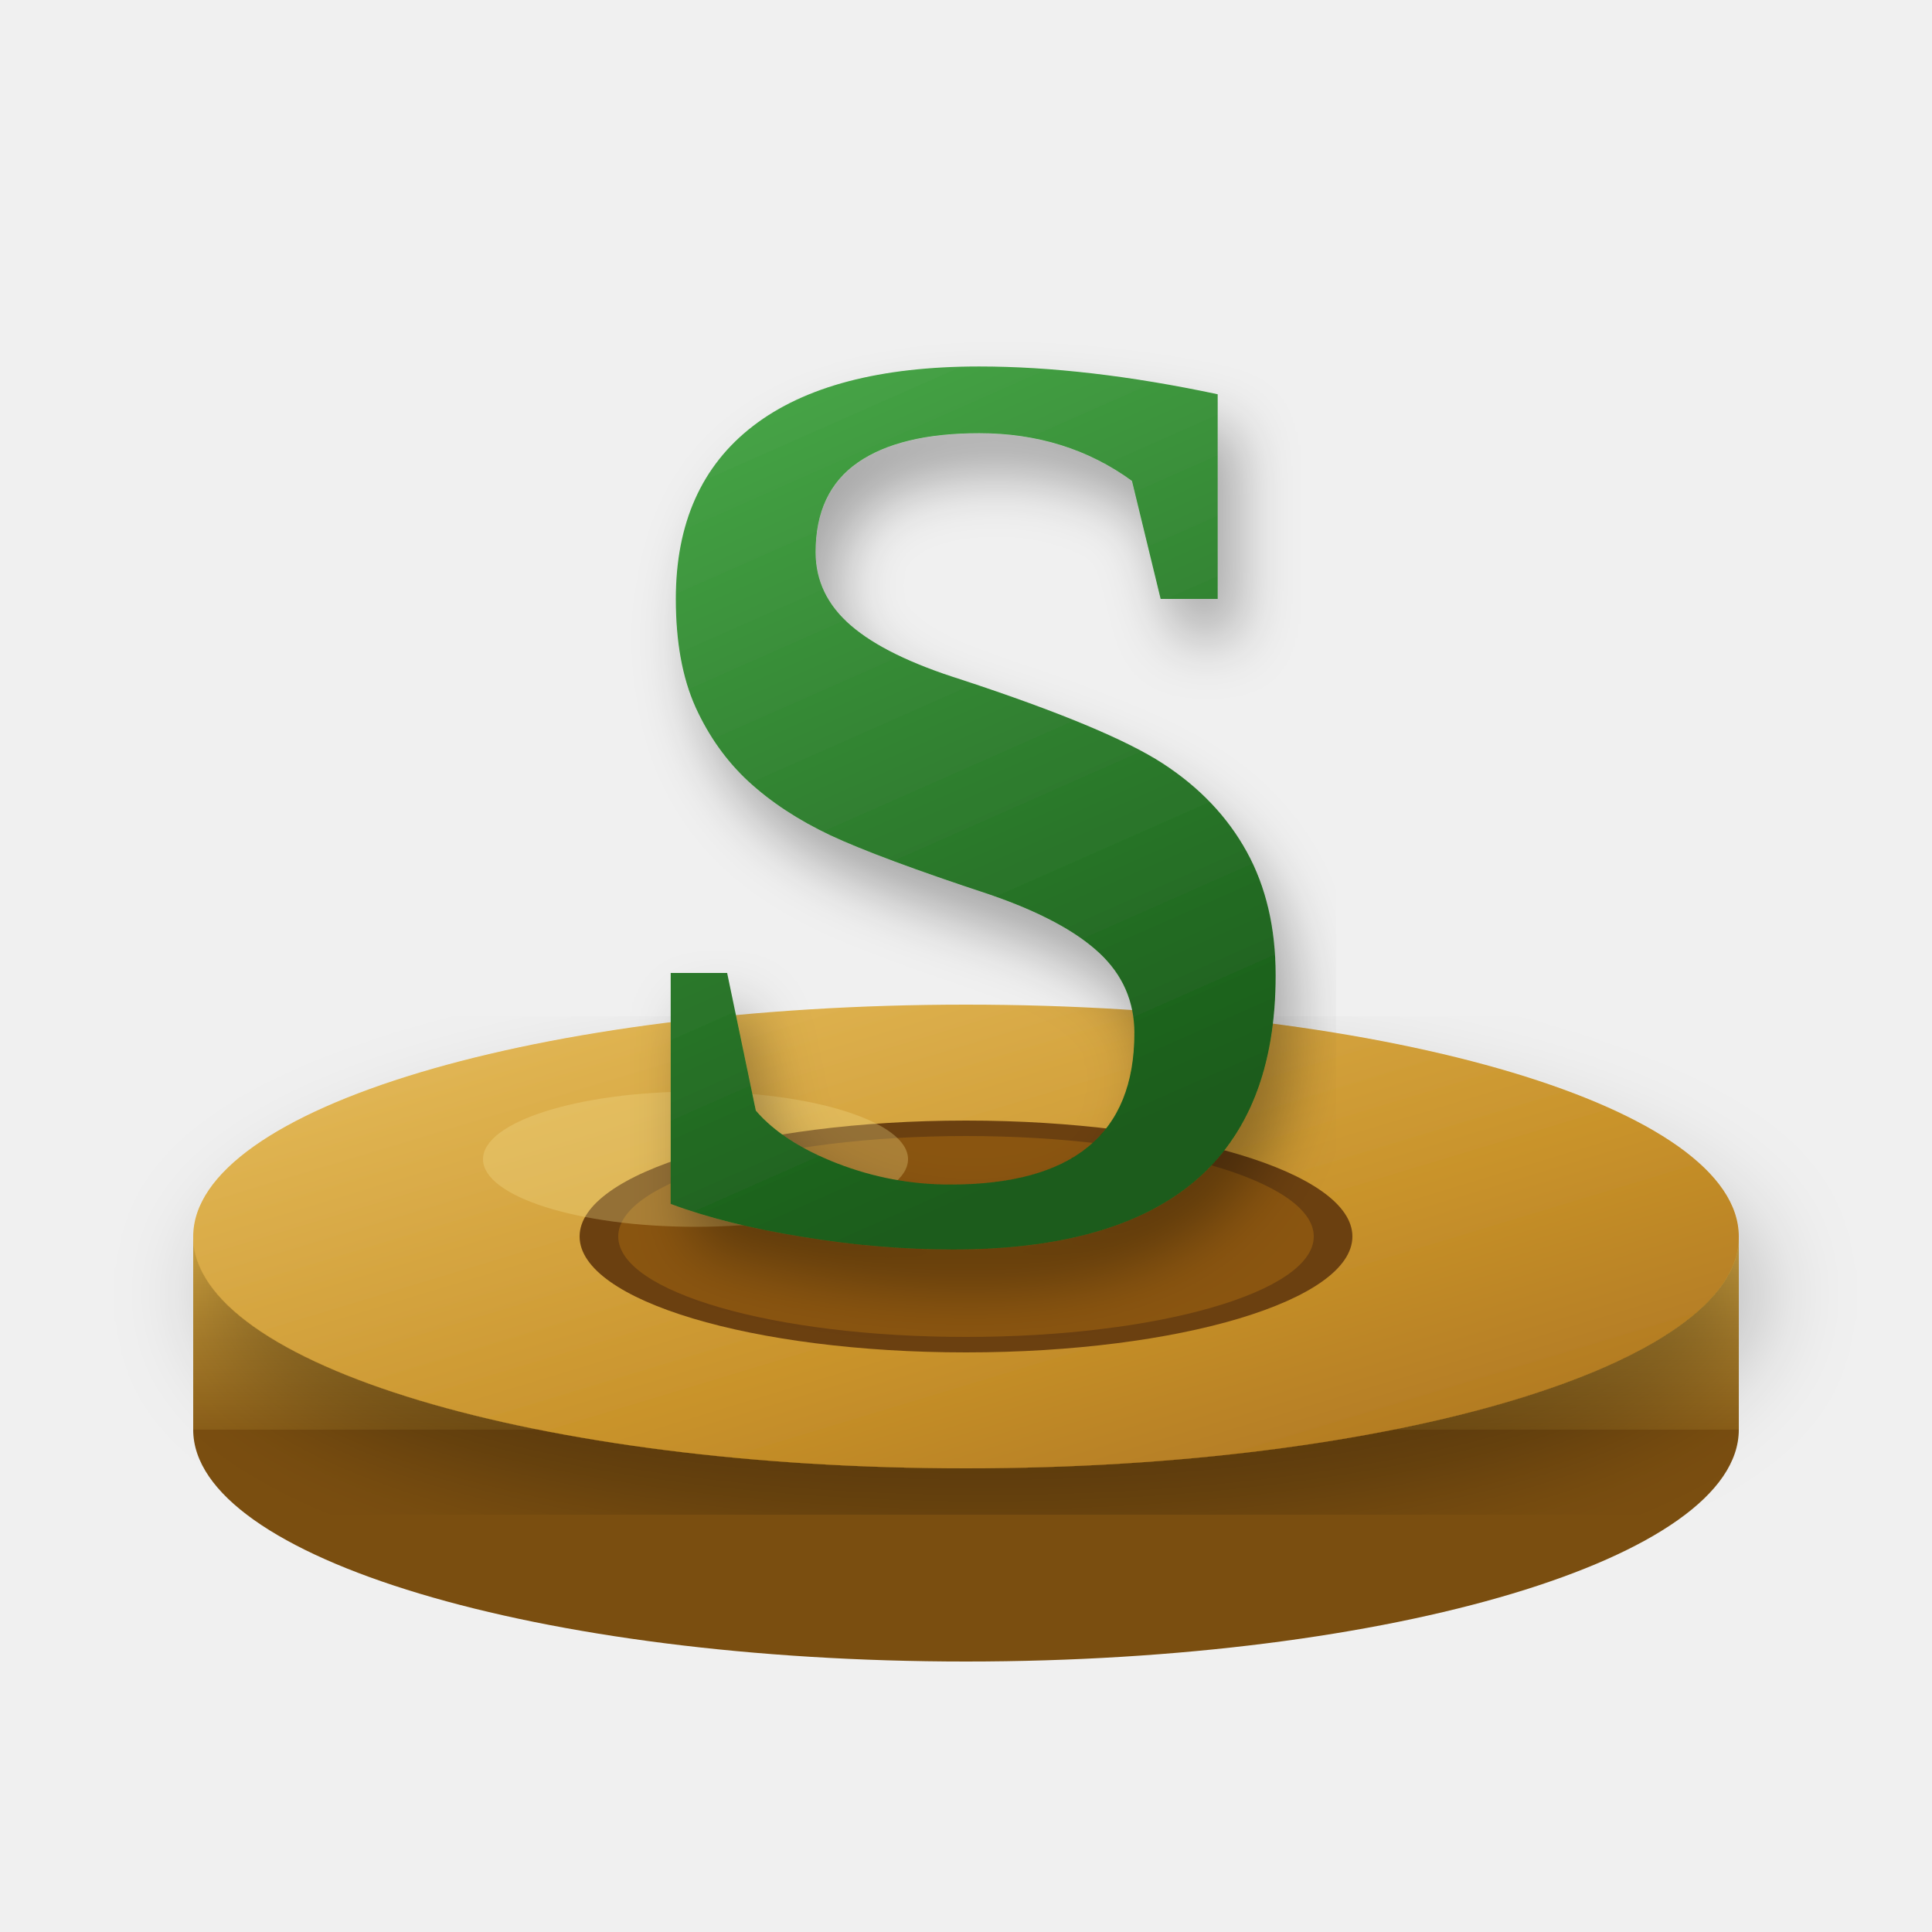
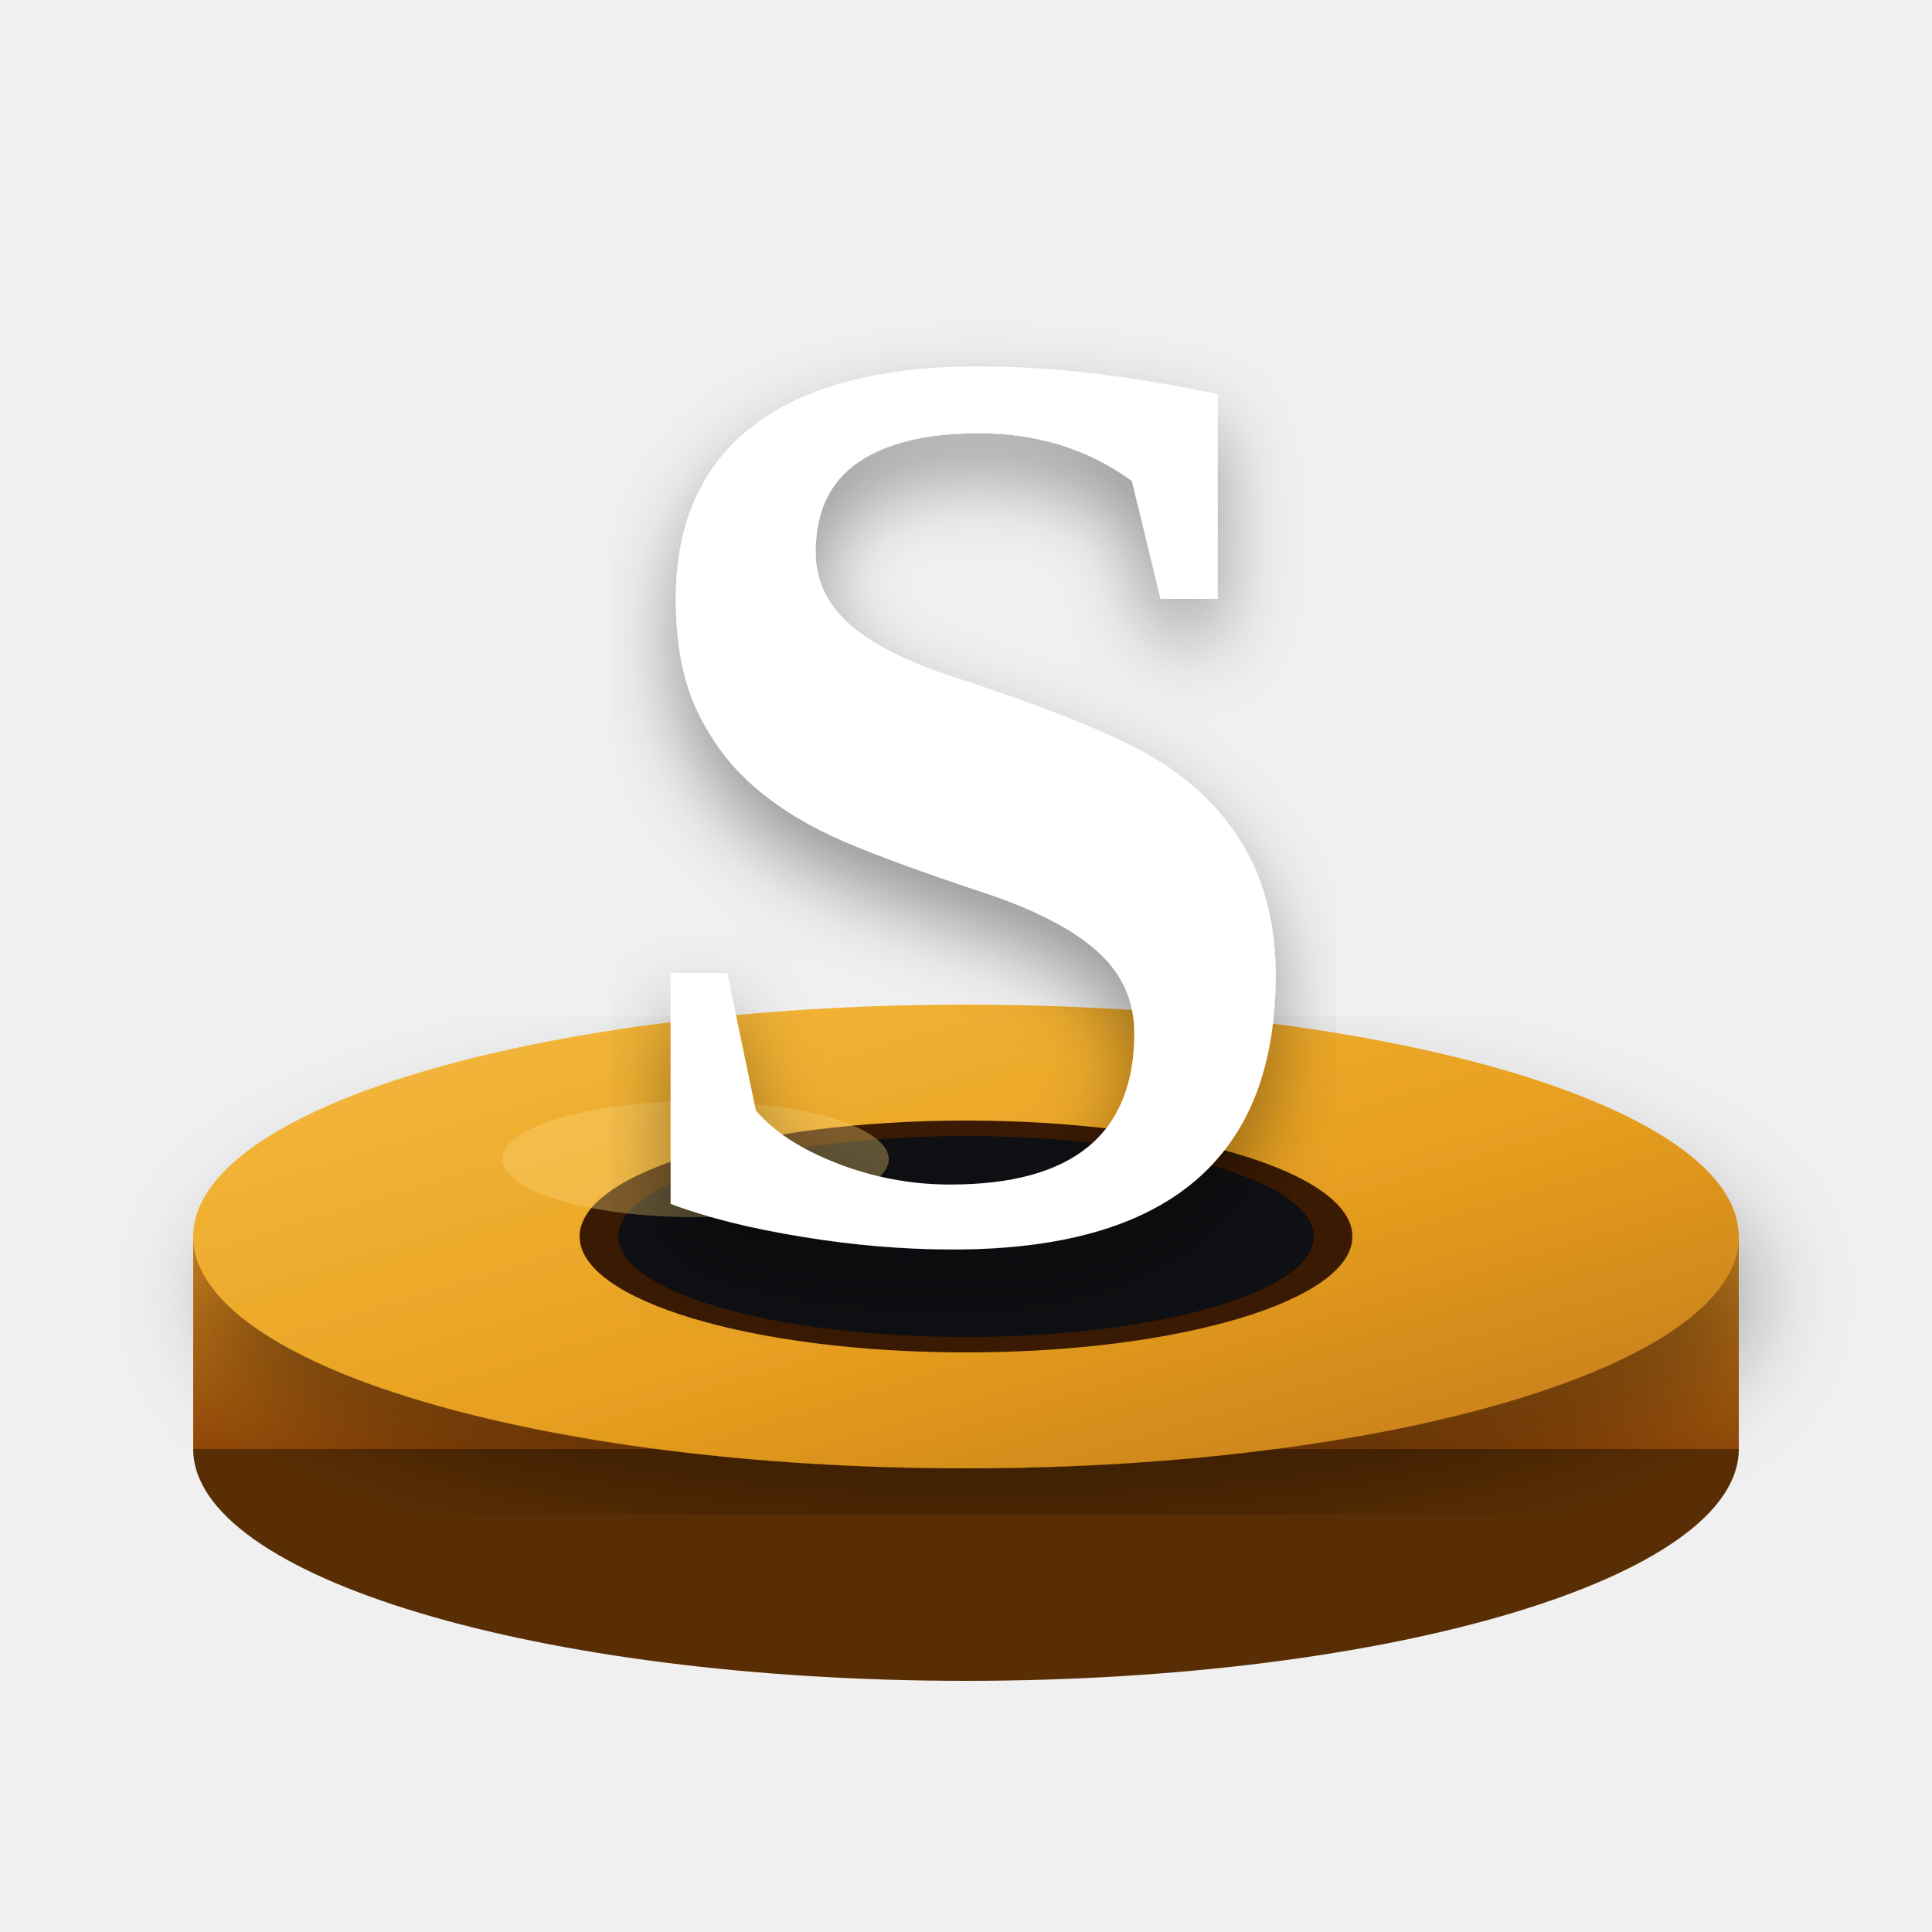
<svg xmlns="http://www.w3.org/2000/svg" viewBox="0 8 100 100" width="100" height="100">
  <defs>
-     <linearGradient id="bronzeTop" x1="0%" y1="0%" x2="100%" y2="100%">
-       <stop offset="0%" style="stop-color:#e8c060" />
-       <stop offset="60%" style="stop-color:#c8922a" />
-       <stop offset="100%" style="stop-color:#a87020" />
+     <linearGradient id="ringTop" x1="0%" y1="0%" x2="100%" y2="100%">
+       <stop offset="0%" style="stop-color:#f5bc40" />
+       <stop offset="55%" style="stop-color:#e8a020" />
+       <stop offset="100%" style="stop-color:#c07818" />
    </linearGradient>
-     <linearGradient id="bronzeSide" x1="0%" y1="0%" x2="0%" y2="100%">
-       <stop offset="0%" style="stop-color:#d4a843" />
-       <stop offset="100%" style="stop-color:#8a5e18" />
-     </linearGradient>
-     <linearGradient id="greenS" x1="0%" y1="0%" x2="30%" y2="100%">
-       <stop offset="0%" style="stop-color:#4aaa4a" />
-       <stop offset="100%" style="stop-color:#1a5c1a" />
+     <linearGradient id="ringSide" x1="0%" y1="0%" x2="0%" y2="100%">
+       <stop offset="0%" style="stop-color:#d08820" />
+       <stop offset="100%" style="stop-color:#904808" />
    </linearGradient>
    <filter id="shadow">
-       <feDropShadow dx="1" dy="3" stdDeviation="2.5" flood-color="#00000040" />
+       <feDropShadow dx="1" dy="3" stdDeviation="2.5" flood-color="#00000050" />
    </filter>
    <filter id="sShadow">
-       <feDropShadow dx="1" dy="2" stdDeviation="1.5" flood-color="#00000050" />
+       <feDropShadow dx="0" dy="2" stdDeviation="2" flood-color="#00000060" />
    </filter>
  </defs>
-   <ellipse cx="50" cy="82" rx="40" ry="12" fill="#7a4e10" />
-   <rect x="10" y="72" width="80" height="10" fill="url(#bronzeSide)" />
-   <ellipse cx="50" cy="72" rx="40" ry="12" fill="url(#bronzeTop)" filter="url(#shadow)" />
-   <ellipse cx="50" cy="72" rx="20" ry="6" fill="#6b4010" />
-   <ellipse cx="50" cy="72" rx="18" ry="5.2" fill="#8a5510" />
-   <ellipse cx="36" cy="68" rx="11" ry="3.5" fill="#f5e090" opacity="0.3" />
-   <text x="50" y="72" font-family="'Georgia', 'Times New Roman', serif" font-weight="700" font-size="68" fill="url(#greenS)" text-anchor="middle" dominant-baseline="auto" filter="url(#sShadow)">S</text>
+   <ellipse cx="50" cy="83" rx="40" ry="12" fill="#5a2e04" />
+   <rect x="10" y="72" width="80" height="11" fill="url(#ringSide)" />
+   <ellipse cx="50" cy="72" rx="40" ry="12" fill="url(#ringTop)" filter="url(#shadow)" />
+   <ellipse cx="50" cy="72" rx="20" ry="6" fill="#3a1a02" />
+   <ellipse cx="50" cy="72" rx="18" ry="5.2" fill="#0f1013" />
+   <ellipse cx="36" cy="68" rx="10" ry="3" fill="#fdd878" opacity="0.35" />
+   <text x="50" y="72" font-family="'Georgia', 'Times New Roman', serif" font-weight="700" font-size="68" fill="#ffffff" text-anchor="middle" dominant-baseline="auto" filter="url(#sShadow)">S</text>
</svg>
